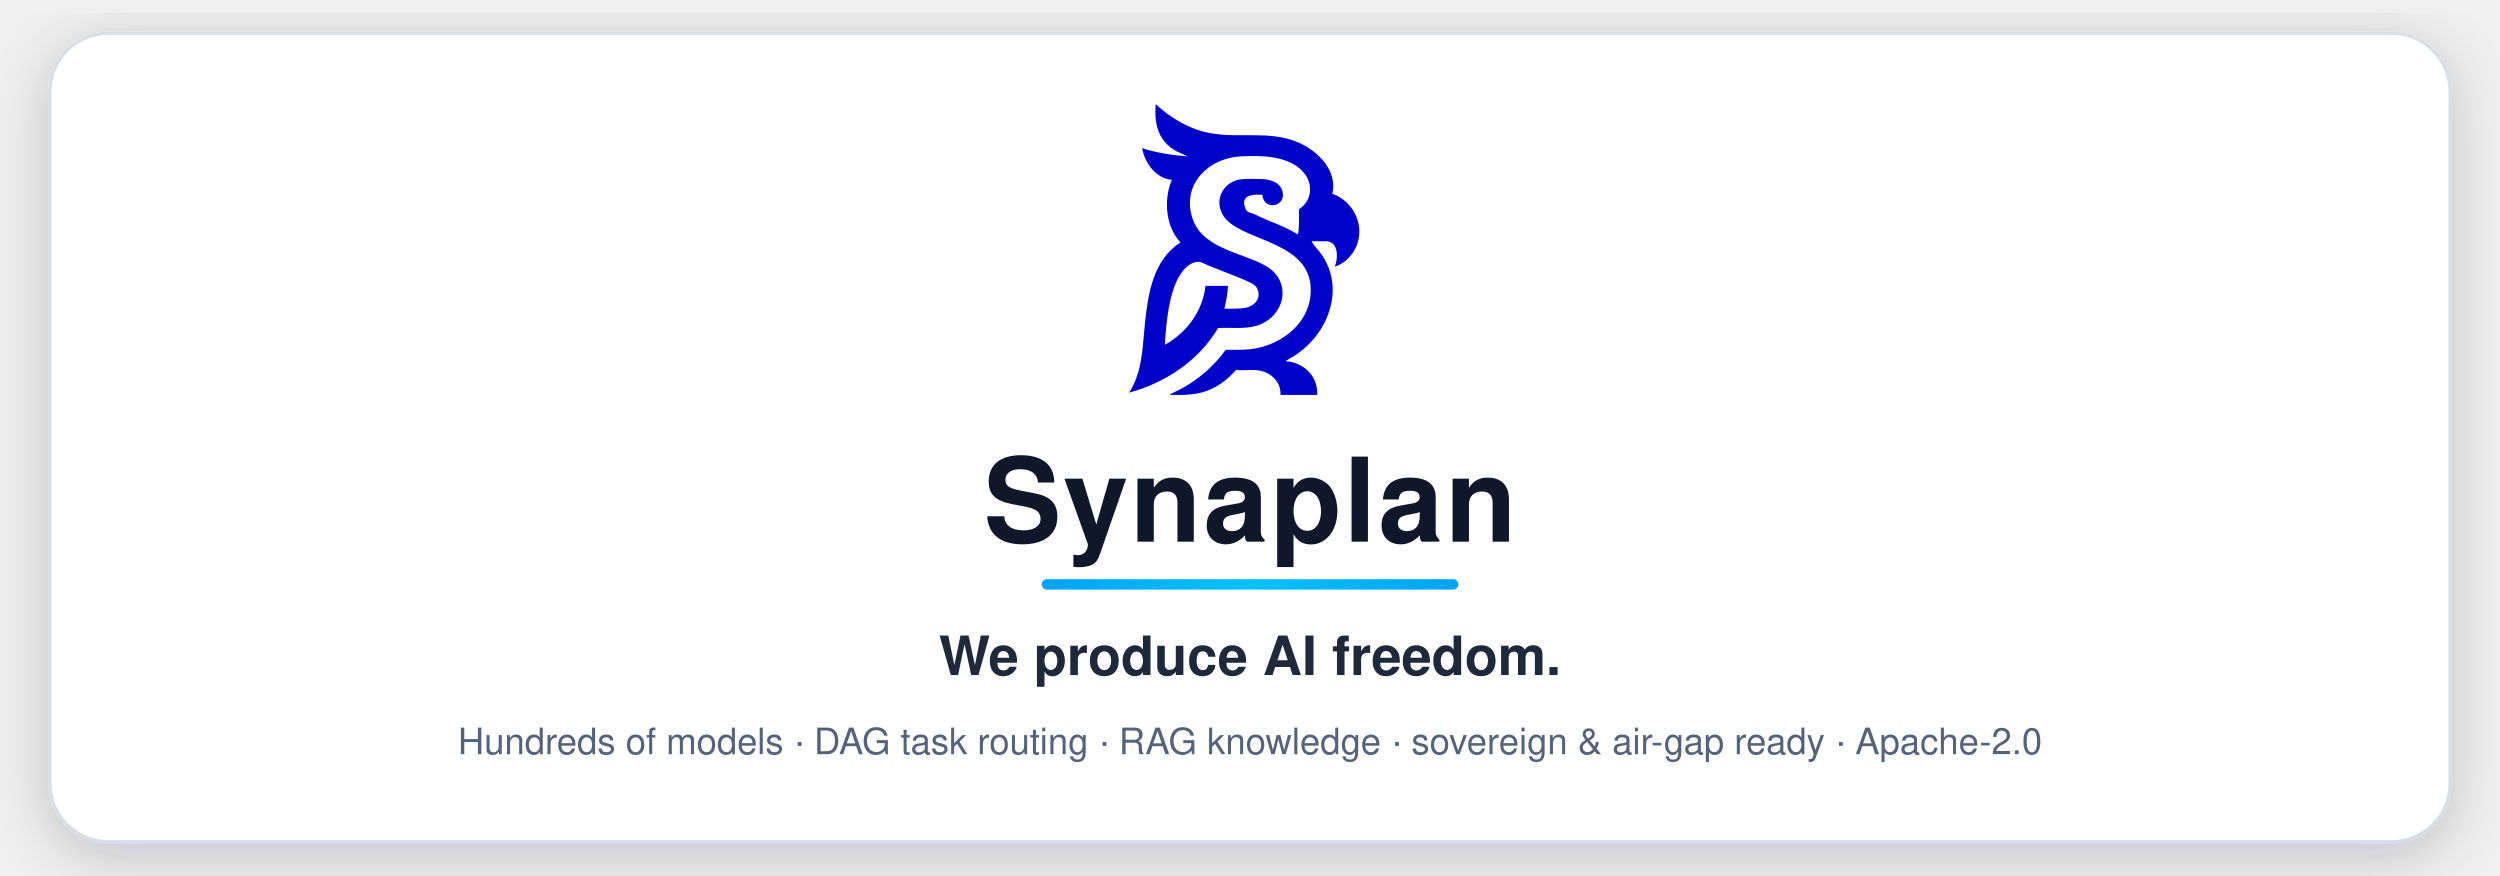
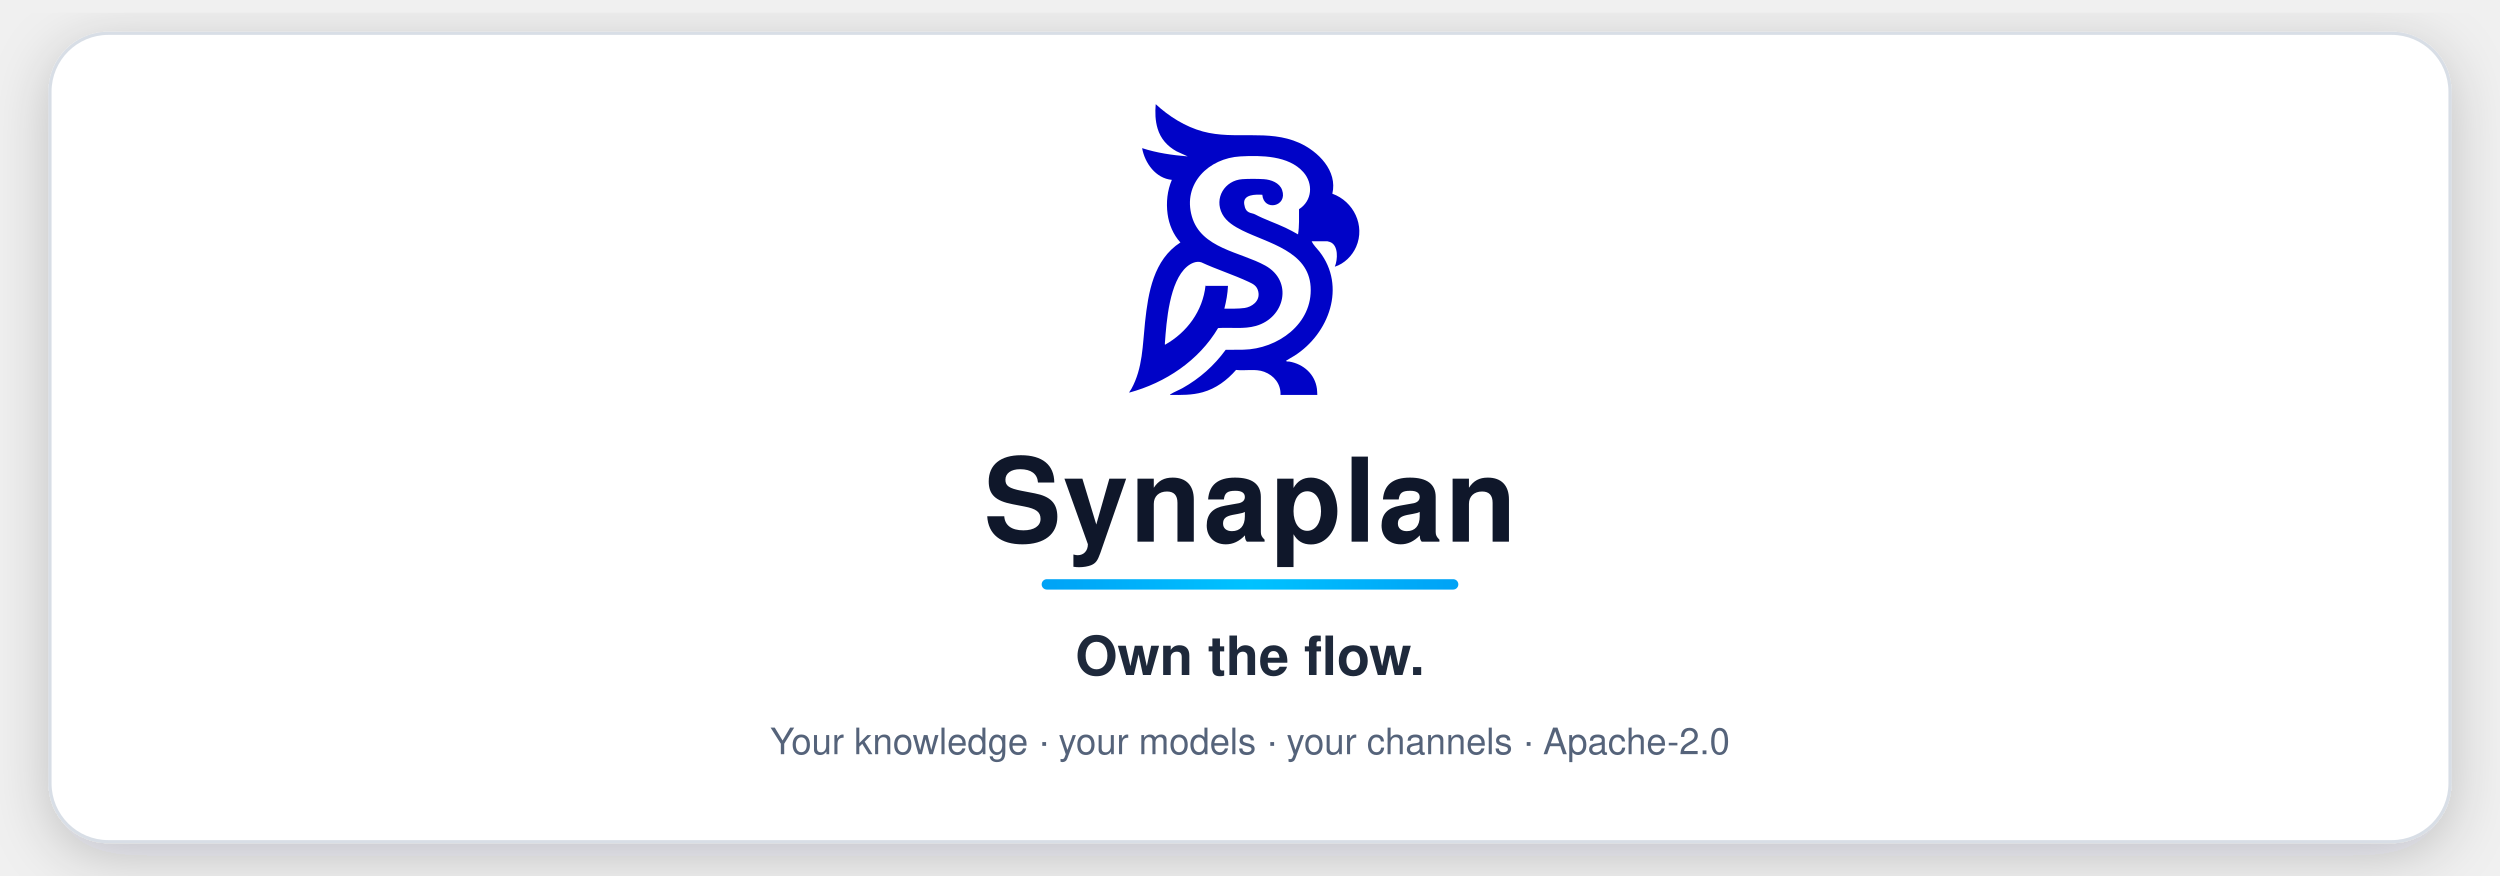
- <svg xmlns="http://www.w3.org/2000/svg" viewBox="0 0 1200 420" width="1200" height="420" role="img" aria-label="Synaplan - We produce AI freedom">
+ <svg xmlns="http://www.w3.org/2000/svg" viewBox="0 0 1200 420" width="1200" height="420" role="img" aria-label="Synaplan. Own the flow.">
  <defs>
    <linearGradient id="accent" gradientUnits="userSpaceOnUse" x1="0" y1="0" x2="1200" y2="0">
      <stop offset="0" stop-color="#0003C7" />
      <stop offset="0.5" stop-color="#00C2FF" />
      <stop offset="1" stop-color="#0003C7" />
      <animateTransform attributeName="gradientTransform" type="translate" from="-1200 0" to="1200 0" dur="3.5s" repeatCount="indefinite" />
    </linearGradient>
    <filter id="cardShadow" x="-5%" y="-5%" width="110%" height="115%">
      <feDropShadow dx="0" dy="6" stdDeviation="14" flood-color="#0B1220" flood-opacity="0.20" />
    </filter>
  </defs>
  <style>
    text { font-family: 'Segoe UI', 'Helvetica Neue', Helvetica, Arial, sans-serif; }
    /* fill-mode 'both' hides during delay in animating browsers, while
       static renderers (no animation support) still show the final state */
    .fade { animation: fadeUp 0.9s ease-out both; }
    .d1 { animation-delay: 0.1s; }
    .d2 { animation-delay: 0.4s; }
    .d3 { animation-delay: 0.65s; }
    .d4 { animation-delay: 0.9s; }
    .float {
      transform-box: view-box;
      transform-origin: 600px 130px;
      animation: fly 4s ease-in-out infinite;
    }
    @keyframes fadeUp {
      from { opacity: 0; transform: translateY(14px); }
      to   { opacity: 1; transform: translateY(0); }
    }
    @keyframes fly {
      0%, 100% { transform: translate(0px, 0px) rotate(0deg); }
      25%      { transform: translate(18px, -20px) rotate(-5deg); }
      50%      { transform: translate(0px, -28px) rotate(0deg); }
      75%      { transform: translate(-18px, -10px) rotate(5deg); }
    }
    @media (prefers-reduced-motion: reduce) {
      .fade, .float, #accent * { animation: none !important; }
    }
  </style>
  <rect x="24" y="16" width="1152" height="388" rx="28" fill="#FFFFFF" stroke="#D8DEE6" stroke-width="1.5" filter="url(#cardShadow)" />
  <g class="float">
    <g class="fade d1">
      <path transform="translate(542,50) scale(0.55)" fill="#0003C7" d="m67.06,158.58l19.18,0c-0.29,6.75 -1.53,13.38 -3.17,19.9c5.85,-0.06 11.88,0.2 17.71,-0.61c5.83,-0.81 13.87,-5.74 11.88,-14.39c-1.12,-4.84 -4.18,-6.46 -8.33,-8.39c-13.5,-6.32 -27.91,-10.81 -41.44,-17.1c-4.38,-1.33 -9.08,0.95 -12.4,3.75c-15.4,12.98 -17.97,47.99 -19.32,66.9c0,0.32 -0.09,1.3 0.14,1.3c19.18,-10.73 32.93,-29.47 35.33,-51.62c0.12,-0.14 0.35,0.29 0.43,0.29l0,-0.03l-0.01,0zm65.03,95.16c0.37,-9.52 -5.59,-16.96 -14.27,-20.19c-7.64,-2.85 -16.55,-0.66 -24.54,-1.61c-7.81,8.97 -17.53,16.24 -29.13,19.47c-9.34,2.6 -18.74,2.45 -28.38,2.34c-0.14,-0.66 0.09,-0.46 0.37,-0.63c2.97,-1.9 7.24,-3.55 10.5,-5.36c14.94,-8.39 27.48,-19.52 37.58,-33.36l15.46,-0.12c29.88,-0.61 60.7,-22.55 58.68,-54.96c-1.93,-31.06 -36.91,-37.86 -59.61,-49.11c-6.66,-3.32 -13.84,-7.53 -17.45,-14.27c-7.44,-13.93 2.16,-29.44 17.48,-30.48c5.31,-0.37 13.47,-0.35 18.77,0c6.2,0.4 13.7,3.11 15.92,9.46c5.08,14.45 -16.03,19 -17.27,4.15c-5.83,-0.32 -17.01,-0.49 -15.8,8.16c1.21,8.65 6.23,7.24 9.49,8.97c8.33,4.44 17.85,7.56 26.44,11.62c3.75,1.79 7.44,3.75 11.04,5.83c1.21,-7.27 0.81,-14.65 0.87,-22c11.53,-7.27 12.63,-22.38 3.75,-32.36c-12.86,-14.53 -37,-14.68 -54.96,-13.7c-27.48,1.5 -50.58,23.73 -42.3,52.43c8.07,28.03 42.36,30.8 64.11,42.88c24.4,13.58 17.13,45.45 -8.22,52.63c-10.7,3.03 -22.03,1.1 -33.02,1.87c-16.88,28.46 -45.92,47.78 -77.58,56.35c-0.2,-0.2 1.61,-2.71 1.87,-3.17c10.04,-18.14 9.8,-38.32 11.97,-58.4c2.77,-25.78 7.38,-54.33 30.86,-69.5c-6.23,-6.75 -9.98,-15.75 -11.19,-24.83c-1.36,-10.04 -0.26,-20.47 3.72,-29.79c-14.04,-1.27 -23.62,-14.65 -25.95,-27.68c12.86,4.18 26.33,6.14 39.8,7.21l-9.8,-4.47c-8.02,-4.47 -13.84,-10.93 -16.49,-19.84c-2.08,-6.95 -2.25,-14.07 -1.64,-21.28c11.56,10.7 25.84,19.7 41.18,23.85c27.94,7.56 56.81,-2.19 83.89,9.83c16.73,7.44 33.8,24.48 29.07,44.47c18.6,6.63 28.89,27.86 20.76,46.4c-3.43,7.84 -10.35,14.71 -18.6,17.3c2.57,-6.08 3.37,-18.83 -4.24,-21.57c-0.37,-0.14 -2.05,-0.63 -2.25,-0.63l-13.7,0c1.59,3.52 4.44,6 6.75,8.97c23.65,30.39 8.42,71.57 -21.6,90.81c-2.51,1.61 -5.25,2.94 -7.64,4.61c1.04,0.92 1.79,0.4 3,0.61c12.34,2.13 22.44,11.04 24.08,23.79c0.2,1.67 0.23,3.6 0.32,5.31l-32.07,0l-0.03,-0.01l0,0z" />
    </g>
  </g>
  <text class="fade d2" x="600" y="260" text-anchor="middle" font-size="56" font-weight="700" letter-spacing="1" fill="#0F172A">Synaplan</text>
  <rect class="fade d3" x="500" y="278" width="200" height="5" rx="2.5" fill="url(#accent)" />
-   <text class="fade d3" x="600" y="324" text-anchor="middle" font-size="26" font-weight="600" fill="#1E293B">We produce AI freedom.</text>
-   <text class="fade d4" x="600" y="362" text-anchor="middle" font-size="17.5" fill="#55637A">Hundreds of models · DAG task routing · RAG knowledge · sovereign &amp; air-gap ready · Apache-2.0</text>
+   <text class="fade d3" x="600" y="324" text-anchor="middle" font-size="26" font-weight="600" fill="#1E293B">Own the flow.</text>
+   <text class="fade d4" x="600" y="362" text-anchor="middle" font-size="17.5" fill="#55637A">Your knowledge · your models · your channels · Apache-2.0</text>
</svg>
